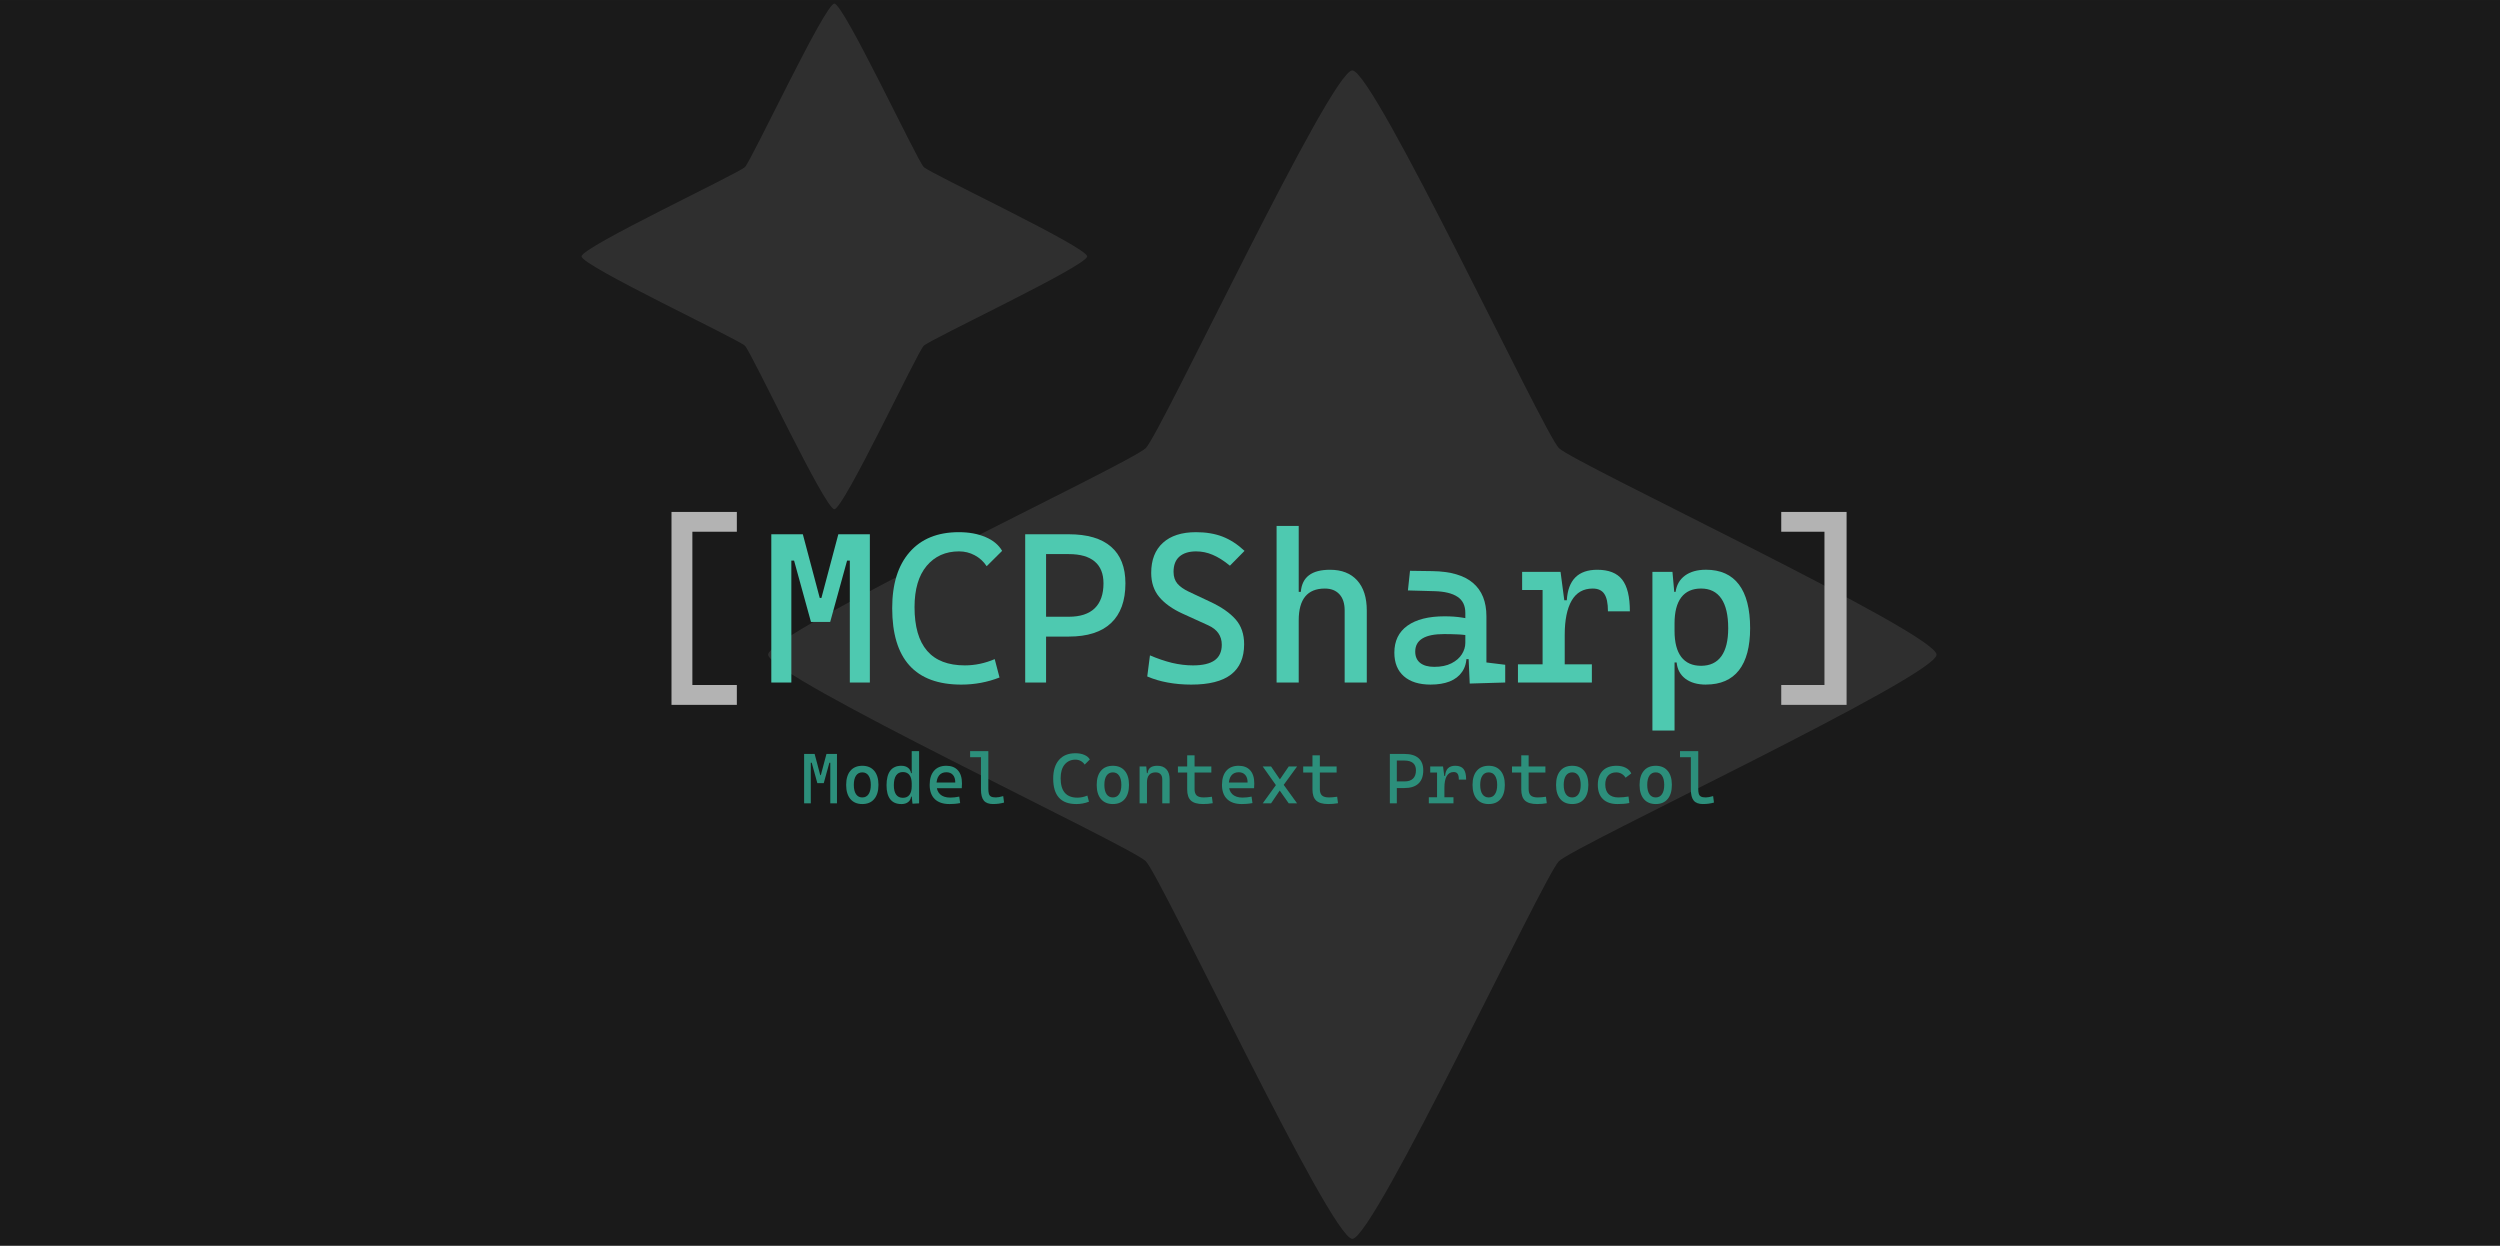
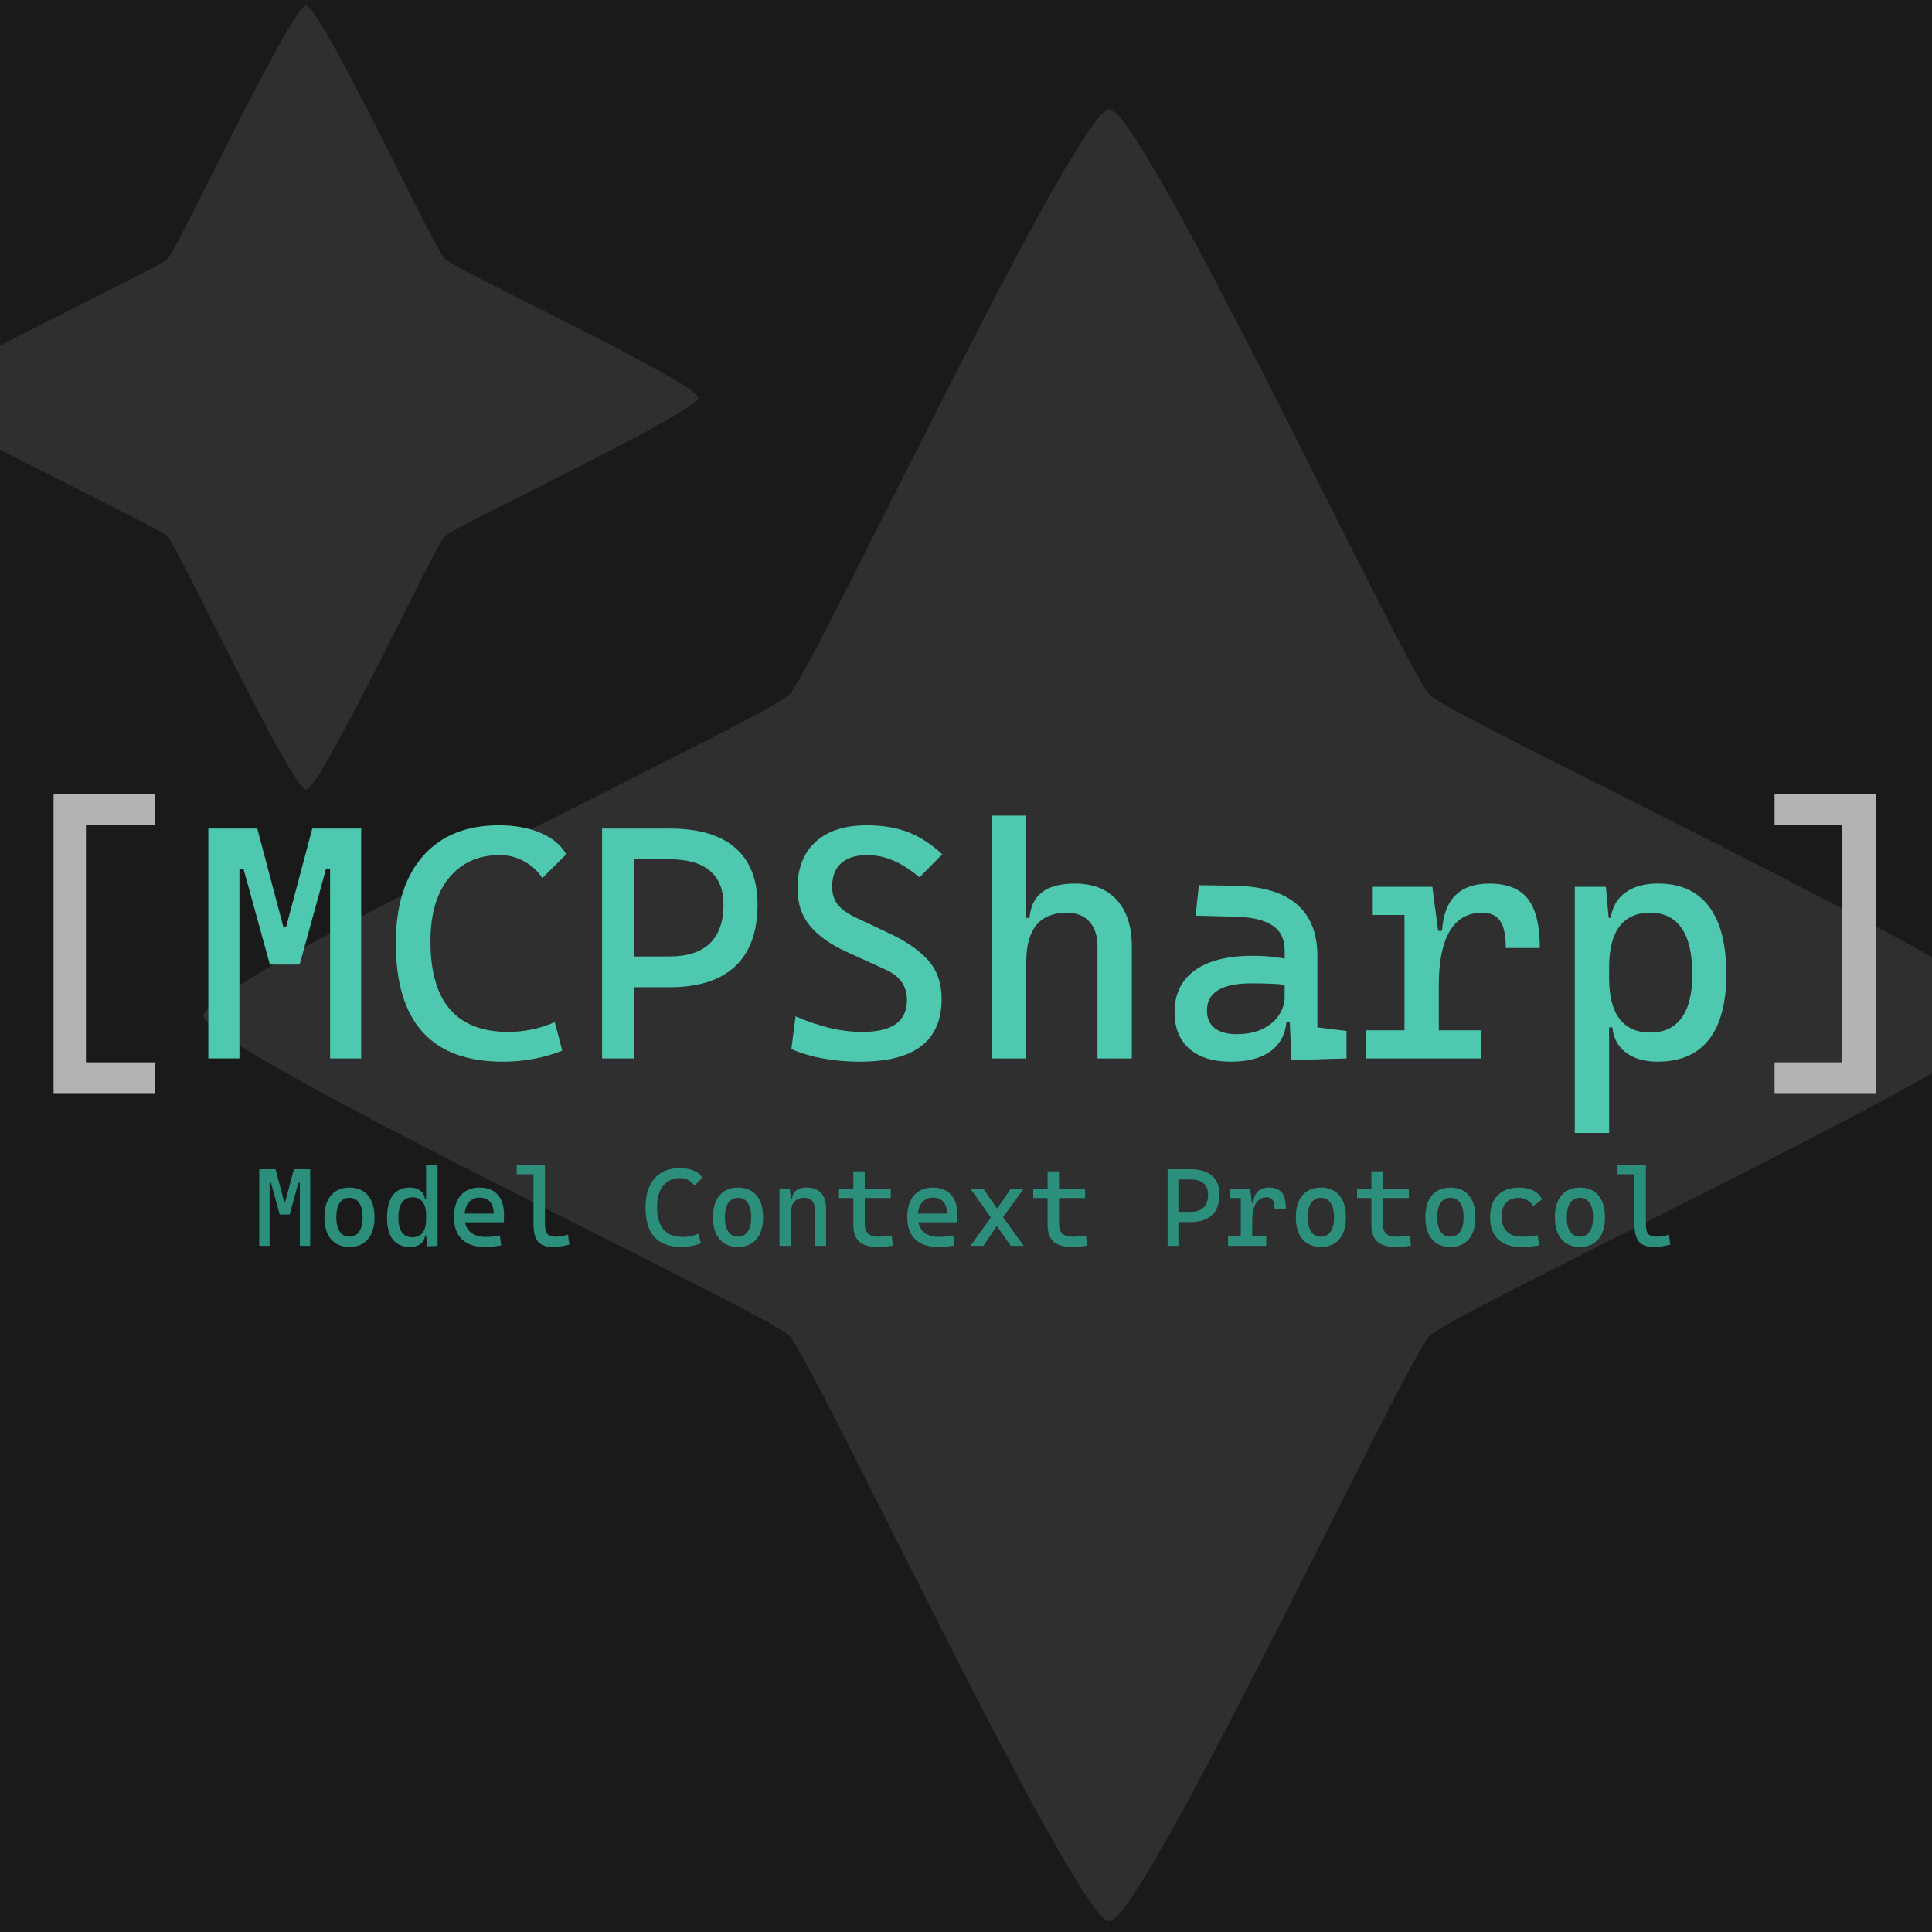
- <svg xmlns="http://www.w3.org/2000/svg" width="297mm" height="148mm" viewBox="0 0 297 148" version="1.1" id="svg5" xml:space="preserve">
+ <svg xmlns="http://www.w3.org/2000/svg" width="148mm" height="148mm" viewBox="0 0 148 148" version="1.1" id="svg5" xml:space="preserve">
  <defs id="defs2" />
  <g id="layer1">
-     <rect style="fill:#1a1a1a;fill-opacity:1;stroke-width:0.989" id="rect7711" width="297.001" height="147.999" x="9.649073e-05" y="0.001" />
-     <g id="g9580" transform="matrix(0.923478,0,0,0.923478,1.189485,5.647488)">
+     <rect style="fill:#1a1a1a;fill-opacity:1;stroke-width:0.989" id="rect7711" width="297.001" height="147.999" x="-75.671" y="0.001" />
+     <g id="g9580" transform="matrix(0.923478,0,0,0.923478,-74.48139,5.647488)">
      <path style="fill:#404040;fill-opacity:0.562;stroke:none;stroke-width:0.353;stroke-linecap:square;stroke-linejoin:round;stroke-miterlimit:3.5" id="path1518" d="m 95.656,73.525 c 2.769,0 24.613,46.625 26.571,48.583 1.958,1.958 48.583,23.802 48.583,26.571 0,2.769 -46.625,24.613 -48.583,26.571 -1.958,1.958 -23.802,48.583 -26.571,48.583 -2.769,0 -24.613,-46.625 -26.571,-48.583 -1.958,-1.958 -48.583,-23.802 -48.583,-26.571 0,-2.769 46.625,-24.613 48.583,-26.571 1.958,-1.958 23.802,-48.583 26.571,-48.583 z" transform="translate(77.02654,-70.5778)" />
      <path style="fill:#404040;fill-opacity:0.562;stroke:none;stroke-width:0.353;stroke-linecap:square;stroke-linejoin:round;stroke-miterlimit:3.5" id="path1518-4" d="m 95.656,73.525 c 2.769,0 24.613,46.625 26.571,48.583 1.958,1.958 48.583,23.802 48.583,26.571 0,2.769 -46.625,24.613 -48.583,26.571 -1.958,1.958 -23.802,48.583 -26.571,48.583 -2.769,0 -24.613,-46.625 -26.571,-48.583 -1.958,-1.958 -48.583,-23.802 -48.583,-26.571 0,-2.769 46.625,-24.613 48.583,-26.571 1.958,-1.958 23.802,-48.583 26.571,-48.583 z" transform="matrix(0.432722,0,0,0.432722,64.6533,-37.467)" />
    </g>
-     <g aria-label="[MCPSharp]" id="text1574" style="font-size:25.4px;font-family:'Cascadia Code';-inkscape-font-specification:'Cascadia Code';fill:#4ec9b0;stroke-width:0.353;stroke-linecap:square;stroke-linejoin:round;stroke-miterlimit:3.5">
+     <g aria-label="[MCPSharp]" id="text1574" style="font-size:25.4px;font-family:'Cascadia Code';-inkscape-font-specification:'Cascadia Code';fill:#4ec9b0;stroke-width:0.353;stroke-linecap:square;stroke-linejoin:round;stroke-miterlimit:3.5" transform="translate(-75.67087)">
      <path d="M 79.774,83.736 V 60.817 h 2.48 v 22.92 z m 2.232,0 V 81.38 h 5.531 v 2.356 z m 0,-20.563 v -2.356 h 5.531 v 2.356 z" style="fill:#b3b3b3" id="path10189" />
      <path d="m 97.063,73.889 0.372,-2.853 h 0.149 l 2.009,-7.565 h 1.761 v 3.125 h -0.719 l -2.009,7.293 z m -5.432,7.193 V 63.471 h 2.381 v 17.611 z m 4.713,-7.193 -2.009,-7.293 h -0.719 v -3.125 h 1.761 l 2.009,7.565 h 0.099 l 0.248,2.853 z m 4.614,7.193 V 63.471 h 2.381 v 17.611 z" style="stroke-width:0.353" id="path10191" />
      <path d="m 114.203,81.33 q -8.21,0 -8.21,-9.079 0,-4.304 2.071,-6.66 2.071,-2.369 5.842,-2.369 1.823,0 3.175,0.583 1.352,0.571 1.972,1.637 l -1.836,1.823 q -0.558,-0.843 -1.426,-1.302 -0.856,-0.459 -1.86,-0.459 -2.394,0 -3.845,1.724 -1.439,1.724 -1.439,4.899 0,6.921 5.978,6.921 1.798,0 3.547,-0.744 l 0.571,2.183 q -2.158,0.843 -4.539,0.843 z" style="stroke-width:0.353" id="path10193" />
      <path d="m 123.976,75.625 v -2.356 h 3.001 q 2.034,0 3.076,-1.005 1.042,-1.017 1.042,-2.964 0,-1.712 -1.042,-2.592 -1.042,-0.881 -3.076,-0.881 h -2.952 v -2.356 h 2.952 q 3.311,0 5.011,1.476 1.712,1.476 1.712,4.353 0,3.113 -1.712,4.725 -1.699,1.6 -5.011,1.6 z m -2.183,5.457 V 63.471 h 2.48 v 17.611 z" style="stroke-width:0.353" id="path10195" />
      <path d="m 141.526,81.33 q -1.501,0 -2.815,-0.248 -1.302,-0.236 -2.418,-0.719 l 0.322,-2.505 q 1.364,0.583 2.629,0.893 1.277,0.298 2.48,0.298 1.736,0 2.58,-0.608 0.843,-0.608 0.843,-1.848 0,-1.575 -1.612,-2.307 l -3.051,-1.389 q -1.798,-0.819 -2.766,-1.972 -0.955,-1.153 -0.955,-2.865 0,-2.307 1.389,-3.572 1.389,-1.265 3.932,-1.265 1.774,0 3.138,0.521 1.364,0.521 2.629,1.699 l -1.736,1.761 q -1.091,-0.893 -2.046,-1.29 -0.943,-0.409 -1.972,-0.409 -1.277,0 -1.984,0.62 -0.695,0.608 -0.695,1.811 0,0.856 0.459,1.401 0.459,0.533 1.352,0.955 l 2.58,1.215 q 1.96,0.918 2.977,2.071 1.017,1.153 1.017,2.964 0,2.394 -1.563,3.597 -1.55,1.191 -4.713,1.191 z" style="stroke-width:0.353" id="path10197" />
      <path d="m 159.745,81.082 v -8.558 q 0,-1.253 -0.62,-1.922 -0.62,-0.682 -1.736,-0.682 -3.101,0 -3.101,3.77 l -0.769,-3.373 h 1.017 q 0.112,-1.327 0.967,-1.972 0.856,-0.657 2.505,-0.657 2.084,0 3.225,1.265 1.141,1.265 1.141,3.572 v 8.558 z m -8.086,0 V 62.479 h 2.629 v 18.604 z" style="stroke-width:0.353" id="path10199" />
      <path d="m 174.603,81.206 -0.174,-3.894 -0.347,-1.091 v -3.398 q 0,-1.315 -0.93,-1.922 -0.918,-0.62 -2.741,-0.67 l -3.15,-0.087 0.248,-2.332 2.654,0.037 q 3.262,0.05 4.837,1.414 1.587,1.352 1.587,3.956 v 5.482 l 2.232,0.273 v 2.108 z m -4.638,0.124 q -2.059,0 -3.187,-0.992 -1.129,-0.992 -1.129,-2.803 0,-2.084 1.55,-3.2 1.563,-1.116 4.403,-1.116 1.178,0 2.096,0.149 0.93,0.136 1.65,0.422 l -0.546,1.786 q -0.831,-0.186 -1.625,-0.211 -0.794,-0.037 -1.625,-0.037 -3.423,0 -3.423,2.084 0,0.868 0.583,1.339 0.595,0.471 1.674,0.471 1.228,0 2.046,-0.422 0.831,-0.422 1.24,-1.079 0.409,-0.657 0.409,-1.352 v -1.439 l 0.769,3.373 h -1.042 l 0.422,-0.397 q 0,1.141 -0.533,1.91 -0.521,0.757 -1.476,1.141 -0.955,0.372 -2.257,0.372 z" style="stroke-width:0.353" id="path10201" />
      <path d="m 185.889,75.427 -0.769,-4.118 h 1.017 q 0.223,-3.621 3.621,-3.621 2.034,0 2.952,1.166 0.918,1.166 0.918,3.77 h -2.604 q 0,-1.439 -0.434,-2.071 -0.422,-0.633 -1.377,-0.633 -1.674,0 -2.505,1.439 -0.819,1.426 -0.819,4.068 z m -5.556,5.655 v -2.158 h 8.781 v 2.158 z m 2.927,0 V 67.936 h 2.133 l 0.496,3.77 v 9.376 z M 180.829,70.094 V 67.936 h 4.39 l 0.248,2.158 z" style="stroke-width:0.353" id="path10203" />
      <path d="M 196.307,86.787 V 67.936 h 2.381 l 0.248,2.778 v 16.073 z m 6.362,-5.457 q -1.513,0 -2.443,-0.695 -0.918,-0.695 -1.042,-1.935 h -1.141 l 0.893,-3.746 q 0,2.034 0.794,3.088 0.806,1.054 2.356,1.054 1.587,0 2.406,-1.129 0.819,-1.129 0.819,-3.336 0,-2.332 -0.819,-3.522 -0.819,-1.191 -2.406,-1.191 -1.55,0 -2.356,1.054 -0.794,1.054 -0.794,3.088 l -0.893,-3.746 h 1.017 q 0.174,-1.24 1.116,-1.935 0.955,-0.695 2.493,-0.695 2.592,0 3.919,1.761 1.327,1.761 1.327,5.184 0,3.299 -1.327,4.998 -1.327,1.699 -3.919,1.699 z" style="stroke-width:0.353" id="path10205" />
      <path d="M 216.746,83.736 V 60.817 h 2.629 v 22.92 z m -5.135,0 V 81.38 h 5.383 v 2.356 z m 0,-20.563 v -2.356 h 5.383 v 2.356 z" style="fill:#b3b3b3" id="path10207" />
    </g>
-     <g aria-label="Model Context Protocol" id="text9636" style="font-size:8.467px;font-family:'Cascadia Code';-inkscape-font-specification:'Cascadia Code';fill:#2c8f7b;stroke:#2d1650;stroke-width:0.353;stroke-linecap:square;stroke-linejoin:round;stroke-miterlimit:3.5">
+     <g aria-label="Model Context Protocol" id="text9636" style="font-size:8.467px;font-family:'Cascadia Code';-inkscape-font-specification:'Cascadia Code';fill:#2c8f7b;stroke:#2d1650;stroke-width:0.353;stroke-linecap:square;stroke-linejoin:round;stroke-miterlimit:3.5" transform="translate(-75.67087)">
      <path d="m 97.34,93.04 0.124,-0.951 h 0.05 l 0.67,-2.522 h 0.587 v 1.042 h -0.24 l -0.67,2.431 z m -1.811,2.398 v -5.87 h 0.794 v 5.87 z M 97.1,93.04 96.431,90.609 h -0.24 v -1.042 h 0.587 l 0.67,2.522 h 0.033 l 0.083,0.951 z m 1.538,2.398 v -5.87 h 0.794 v 5.87 z" style="stroke:none;stroke-width:0.353" id="path10148" />
      <path d="m 102.442,95.521 q -0.91,0 -1.414,-0.595 -0.504,-0.595 -0.504,-1.678 0,-1.087 0.504,-1.678 0.504,-0.595 1.414,-0.595 0.914,0 1.414,0.595 0.504,0.591 0.504,1.678 0,1.083 -0.504,1.678 -0.5,0.595 -1.414,0.595 z m 0,-0.785 q 0.484,0 0.744,-0.389 0.265,-0.389 0.265,-1.1 0,-0.715 -0.265,-1.1 -0.26,-0.389 -0.744,-0.389 -0.484,0 -0.748,0.389 -0.26,0.384 -0.26,1.1 0,0.711 0.26,1.1 0.265,0.389 0.748,0.389 z" style="stroke:none;stroke-width:0.353" id="path10150" />
      <path d="m 107.068,95.521 q -0.86,0 -1.306,-0.566 -0.442,-0.566 -0.442,-1.666 0,-1.141 0.442,-1.728 0.446,-0.587 1.306,-0.587 0.492,0 0.798,0.232 0.31,0.232 0.364,0.645 h 0.339 l -0.256,1.249 q 0,-0.678 -0.269,-1.029 -0.265,-0.351 -0.781,-0.351 -0.529,0 -0.802,0.397 -0.273,0.397 -0.273,1.174 0,0.736 0.273,1.112 0.273,0.376 0.802,0.376 0.517,0 0.781,-0.351 0.269,-0.351 0.269,-1.029 l 0.298,1.249 h -0.38 q -0.041,0.413 -0.351,0.645 -0.306,0.232 -0.81,0.232 z m 1.335,-0.041 -0.091,-0.86 v -5.383 h 0.876 v 6.201 z" style="stroke:none;stroke-width:0.353" id="path10152" />
      <path d="m 112.785,95.521 q -1.12,0 -1.732,-0.587 -0.608,-0.591 -0.608,-1.695 0,-1.075 0.517,-1.67 0.517,-0.595 1.459,-0.595 0.889,0 1.373,0.537 0.488,0.537 0.488,1.563 0,0.302 -0.025,0.562 h -3.076 v -0.67 h 2.307 q 0,-0.591 -0.281,-0.905 -0.281,-0.318 -0.777,-0.318 -0.558,0 -0.868,0.38 -0.306,0.38 -0.306,1.075 0,0.761 0.422,1.158 0.426,0.397 1.207,0.397 0.273,0 0.537,-0.029 0.265,-0.033 0.537,-0.087 l 0.107,0.769 q -0.389,0.074 -0.711,0.095 -0.322,0.021 -0.571,0.021 z" style="stroke:none;stroke-width:0.353" id="path10154" />
      <path d="m 117.978,95.521 q -0.761,0 -1.1,-0.413 -0.339,-0.413 -0.339,-1.323 v -4.548 h 0.876 v 4.506 q 0,0.347 0.066,0.566 0.066,0.219 0.256,0.322 0.194,0.103 0.571,0.103 0.343,0 0.876,-0.157 l 0.099,0.769 q -0.335,0.091 -0.645,0.132 -0.306,0.041 -0.661,0.041 z m -2.729,-5.565 v -0.719 h 1.364 v 0.719 z" style="stroke:none;stroke-width:0.353" id="path10156" />
      <path d="m 127.858,95.521 q -2.737,0 -2.737,-3.026 0,-1.435 0.69,-2.22 0.69,-0.79 1.947,-0.79 0.608,0 1.058,0.194 0.451,0.19 0.657,0.546 l -0.612,0.608 q -0.186,-0.281 -0.475,-0.434 -0.285,-0.153 -0.62,-0.153 -0.798,0 -1.282,0.575 -0.48,0.575 -0.48,1.633 0,2.307 1.993,2.307 0.599,0 1.182,-0.248 l 0.19,0.728 q -0.719,0.281 -1.513,0.281 z" style="stroke:none;stroke-width:0.353" id="path10158" />
      <path d="m 132.207,95.521 q -0.91,0 -1.414,-0.595 -0.504,-0.595 -0.504,-1.678 0,-1.087 0.504,-1.678 0.504,-0.595 1.414,-0.595 0.914,0 1.414,0.595 0.504,0.591 0.504,1.678 0,1.083 -0.504,1.678 -0.5,0.595 -1.414,0.595 z m 0,-0.785 q 0.484,0 0.744,-0.389 0.265,-0.389 0.265,-1.1 0,-0.715 -0.265,-1.1 -0.26,-0.389 -0.744,-0.389 -0.484,0 -0.748,0.389 -0.26,0.384 -0.26,1.1 0,0.711 0.26,1.1 0.265,0.389 0.748,0.389 z" style="stroke:none;stroke-width:0.353" id="path10160" />
      <path d="m 138.078,95.438 v -2.853 q 0,-0.397 -0.207,-0.612 -0.207,-0.215 -0.579,-0.215 -1.034,0 -1.034,1.215 l -0.256,-1.124 h 0.339 q 0.037,-0.442 0.322,-0.657 0.285,-0.219 0.835,-0.219 0.695,0 1.075,0.422 0.38,0.422 0.38,1.191 v 2.853 z m -2.695,0 v -4.382 h 0.794 l 0.083,0.926 v 3.456 z" style="stroke:none;stroke-width:0.353" id="path10162" />
      <path d="m 142.923,95.521 q -0.996,0 -1.443,-0.413 -0.442,-0.413 -0.442,-1.323 V 93.04 h 0.876 v 0.703 q 0,0.521 0.252,0.757 0.256,0.236 0.839,0.236 0.207,0 0.438,-0.021 0.232,-0.025 0.529,-0.062 l 0.099,0.769 q -0.289,0.05 -0.566,0.074 -0.273,0.025 -0.583,0.025 z m -1.885,-2.15 v -3.638 h 0.876 V 93.371 Z m -1.1,-1.596 v -0.719 h 3.969 v 0.719 z" style="stroke:none;stroke-width:0.353" id="path10164" />
      <path d="m 147.512,95.521 q -1.12,0 -1.732,-0.587 -0.608,-0.591 -0.608,-1.695 0,-1.075 0.517,-1.67 0.517,-0.595 1.459,-0.595 0.889,0 1.373,0.537 0.488,0.537 0.488,1.563 0,0.302 -0.025,0.562 h -3.076 v -0.67 h 2.307 q 0,-0.591 -0.281,-0.905 -0.281,-0.318 -0.777,-0.318 -0.558,0 -0.868,0.38 -0.306,0.38 -0.306,1.075 0,0.761 0.422,1.158 0.426,0.397 1.207,0.397 0.273,0 0.537,-0.029 0.265,-0.033 0.537,-0.087 l 0.107,0.769 q -0.389,0.074 -0.711,0.095 -0.322,0.021 -0.571,0.021 z" style="stroke:none;stroke-width:0.353" id="path10166" />
      <path d="m 150.009,95.438 1.745,-2.414 1.348,-1.968 h 0.992 l -1.811,2.489 -1.282,1.893 z m 3.092,0 -1.331,-1.893 -1.761,-2.489 h 0.992 l 1.348,1.968 1.745,2.414 z" style="stroke:none;stroke-width:0.353" id="path10168" />
      <path d="m 157.806,95.521 q -0.996,0 -1.443,-0.413 -0.442,-0.413 -0.442,-1.323 V 93.04 h 0.876 v 0.703 q 0,0.521 0.252,0.757 0.256,0.236 0.839,0.236 0.207,0 0.438,-0.021 0.232,-0.025 0.529,-0.062 l 0.099,0.769 q -0.289,0.05 -0.566,0.074 -0.273,0.025 -0.583,0.025 z m -1.885,-2.15 v -3.638 h 0.876 V 93.371 Z m -1.1,-1.596 v -0.719 h 3.969 v 0.719 z" style="stroke:none;stroke-width:0.353" id="path10170" />
      <path d="m 165.843,93.619 v -0.785 h 1 q 0.678,0 1.025,-0.335 0.347,-0.339 0.347,-0.988 0,-0.571 -0.347,-0.864 -0.347,-0.294 -1.025,-0.294 h -0.984 v -0.785 h 0.984 q 1.104,0 1.67,0.492 0.571,0.492 0.571,1.451 0,1.038 -0.571,1.575 -0.566,0.533 -1.67,0.533 z m -0.728,1.819 v -5.87 h 0.827 v 5.87 z" style="stroke:none;stroke-width:0.353" id="path10172" />
      <path d="m 171.597,93.553 -0.256,-1.373 h 0.339 q 0.074,-1.207 1.207,-1.207 0.678,0 0.984,0.389 0.306,0.389 0.306,1.257 h -0.868 q 0,-0.48 -0.145,-0.69 -0.141,-0.211 -0.459,-0.211 -0.558,0 -0.835,0.48 -0.273,0.475 -0.273,1.356 z m -1.852,1.885 v -0.719 h 2.927 v 0.719 z m 0.976,0 v -4.382 h 0.711 l 0.165,1.257 v 3.125 z m -0.81,-3.663 v -0.719 h 1.463 l 0.083,0.719 z" style="stroke:none;stroke-width:0.353" id="path10174" />
      <path d="m 176.856,95.521 q -0.91,0 -1.414,-0.595 -0.504,-0.595 -0.504,-1.678 0,-1.087 0.504,-1.678 0.504,-0.595 1.414,-0.595 0.914,0 1.414,0.595 0.504,0.591 0.504,1.678 0,1.083 -0.504,1.678 -0.5,0.595 -1.414,0.595 z m 0,-0.785 q 0.484,0 0.744,-0.389 0.265,-0.389 0.265,-1.1 0,-0.715 -0.265,-1.1 -0.26,-0.389 -0.744,-0.389 -0.484,0 -0.748,0.389 -0.26,0.384 -0.26,1.1 0,0.711 0.26,1.1 0.265,0.389 0.748,0.389 z" style="stroke:none;stroke-width:0.353" id="path10176" />
      <path d="m 182.611,95.521 q -0.996,0 -1.443,-0.413 -0.442,-0.413 -0.442,-1.323 V 93.04 h 0.876 v 0.703 q 0,0.521 0.252,0.757 0.256,0.236 0.839,0.236 0.207,0 0.438,-0.021 0.232,-0.025 0.529,-0.062 l 0.099,0.769 q -0.289,0.05 -0.566,0.074 -0.273,0.025 -0.583,0.025 z m -1.885,-2.15 v -3.638 h 0.876 V 93.371 Z m -1.1,-1.596 v -0.719 h 3.969 v 0.719 z" style="stroke:none;stroke-width:0.353" id="path10178" />
      <path d="m 186.778,95.521 q -0.909,0 -1.414,-0.595 -0.504,-0.595 -0.504,-1.678 0,-1.087 0.504,-1.678 0.504,-0.595 1.414,-0.595 0.914,0 1.414,0.595 0.504,0.591 0.504,1.678 0,1.083 -0.504,1.678 -0.5,0.595 -1.414,0.595 z m 0,-0.785 q 0.484,0 0.744,-0.389 0.265,-0.389 0.265,-1.1 0,-0.715 -0.265,-1.1 -0.26,-0.389 -0.744,-0.389 -0.484,0 -0.748,0.389 -0.26,0.384 -0.26,1.1 0,0.711 0.26,1.1 0.265,0.389 0.748,0.389 z" style="stroke:none;stroke-width:0.353" id="path10180" />
      <path d="m 192.16,95.521 q -1.12,0 -1.732,-0.587 -0.608,-0.591 -0.608,-1.695 0,-1.075 0.575,-1.67 0.579,-0.595 1.65,-0.595 0.641,0 1.096,0.24 0.459,0.236 0.653,0.67 l -0.674,0.508 q -0.186,-0.302 -0.475,-0.467 -0.289,-0.165 -0.633,-0.165 -0.62,0 -0.963,0.376 -0.343,0.372 -0.343,1.062 0,0.748 0.401,1.145 0.405,0.393 1.153,0.393 0.306,0 0.612,-0.029 0.306,-0.029 0.595,-0.079 l 0.099,0.769 q -0.339,0.074 -0.703,0.099 -0.36,0.025 -0.703,0.025 z" style="stroke:none;stroke-width:0.353" id="path10182" />
      <path d="m 196.7,95.521 q -0.91,0 -1.414,-0.595 -0.504,-0.595 -0.504,-1.678 0,-1.087 0.504,-1.678 0.504,-0.595 1.414,-0.595 0.914,0 1.414,0.595 0.504,0.591 0.504,1.678 0,1.083 -0.504,1.678 -0.5,0.595 -1.414,0.595 z m 0,-0.785 q 0.484,0 0.744,-0.389 0.265,-0.389 0.265,-1.1 0,-0.715 -0.265,-1.1 -0.26,-0.389 -0.744,-0.389 -0.484,0 -0.748,0.389 -0.26,0.384 -0.26,1.1 0,0.711 0.26,1.1 0.265,0.389 0.748,0.389 z" style="stroke:none;stroke-width:0.353" id="path10184" />
      <path d="m 202.314,95.521 q -0.761,0 -1.1,-0.413 -0.339,-0.413 -0.339,-1.323 v -4.548 h 0.876 v 4.506 q 0,0.347 0.066,0.566 0.066,0.219 0.256,0.322 0.194,0.103 0.571,0.103 0.343,0 0.876,-0.157 l 0.099,0.769 q -0.335,0.091 -0.645,0.132 -0.306,0.041 -0.661,0.041 z m -2.729,-5.565 v -0.719 h 1.364 v 0.719 z" style="stroke:none;stroke-width:0.353" id="path10186" />
    </g>
  </g>
</svg>
